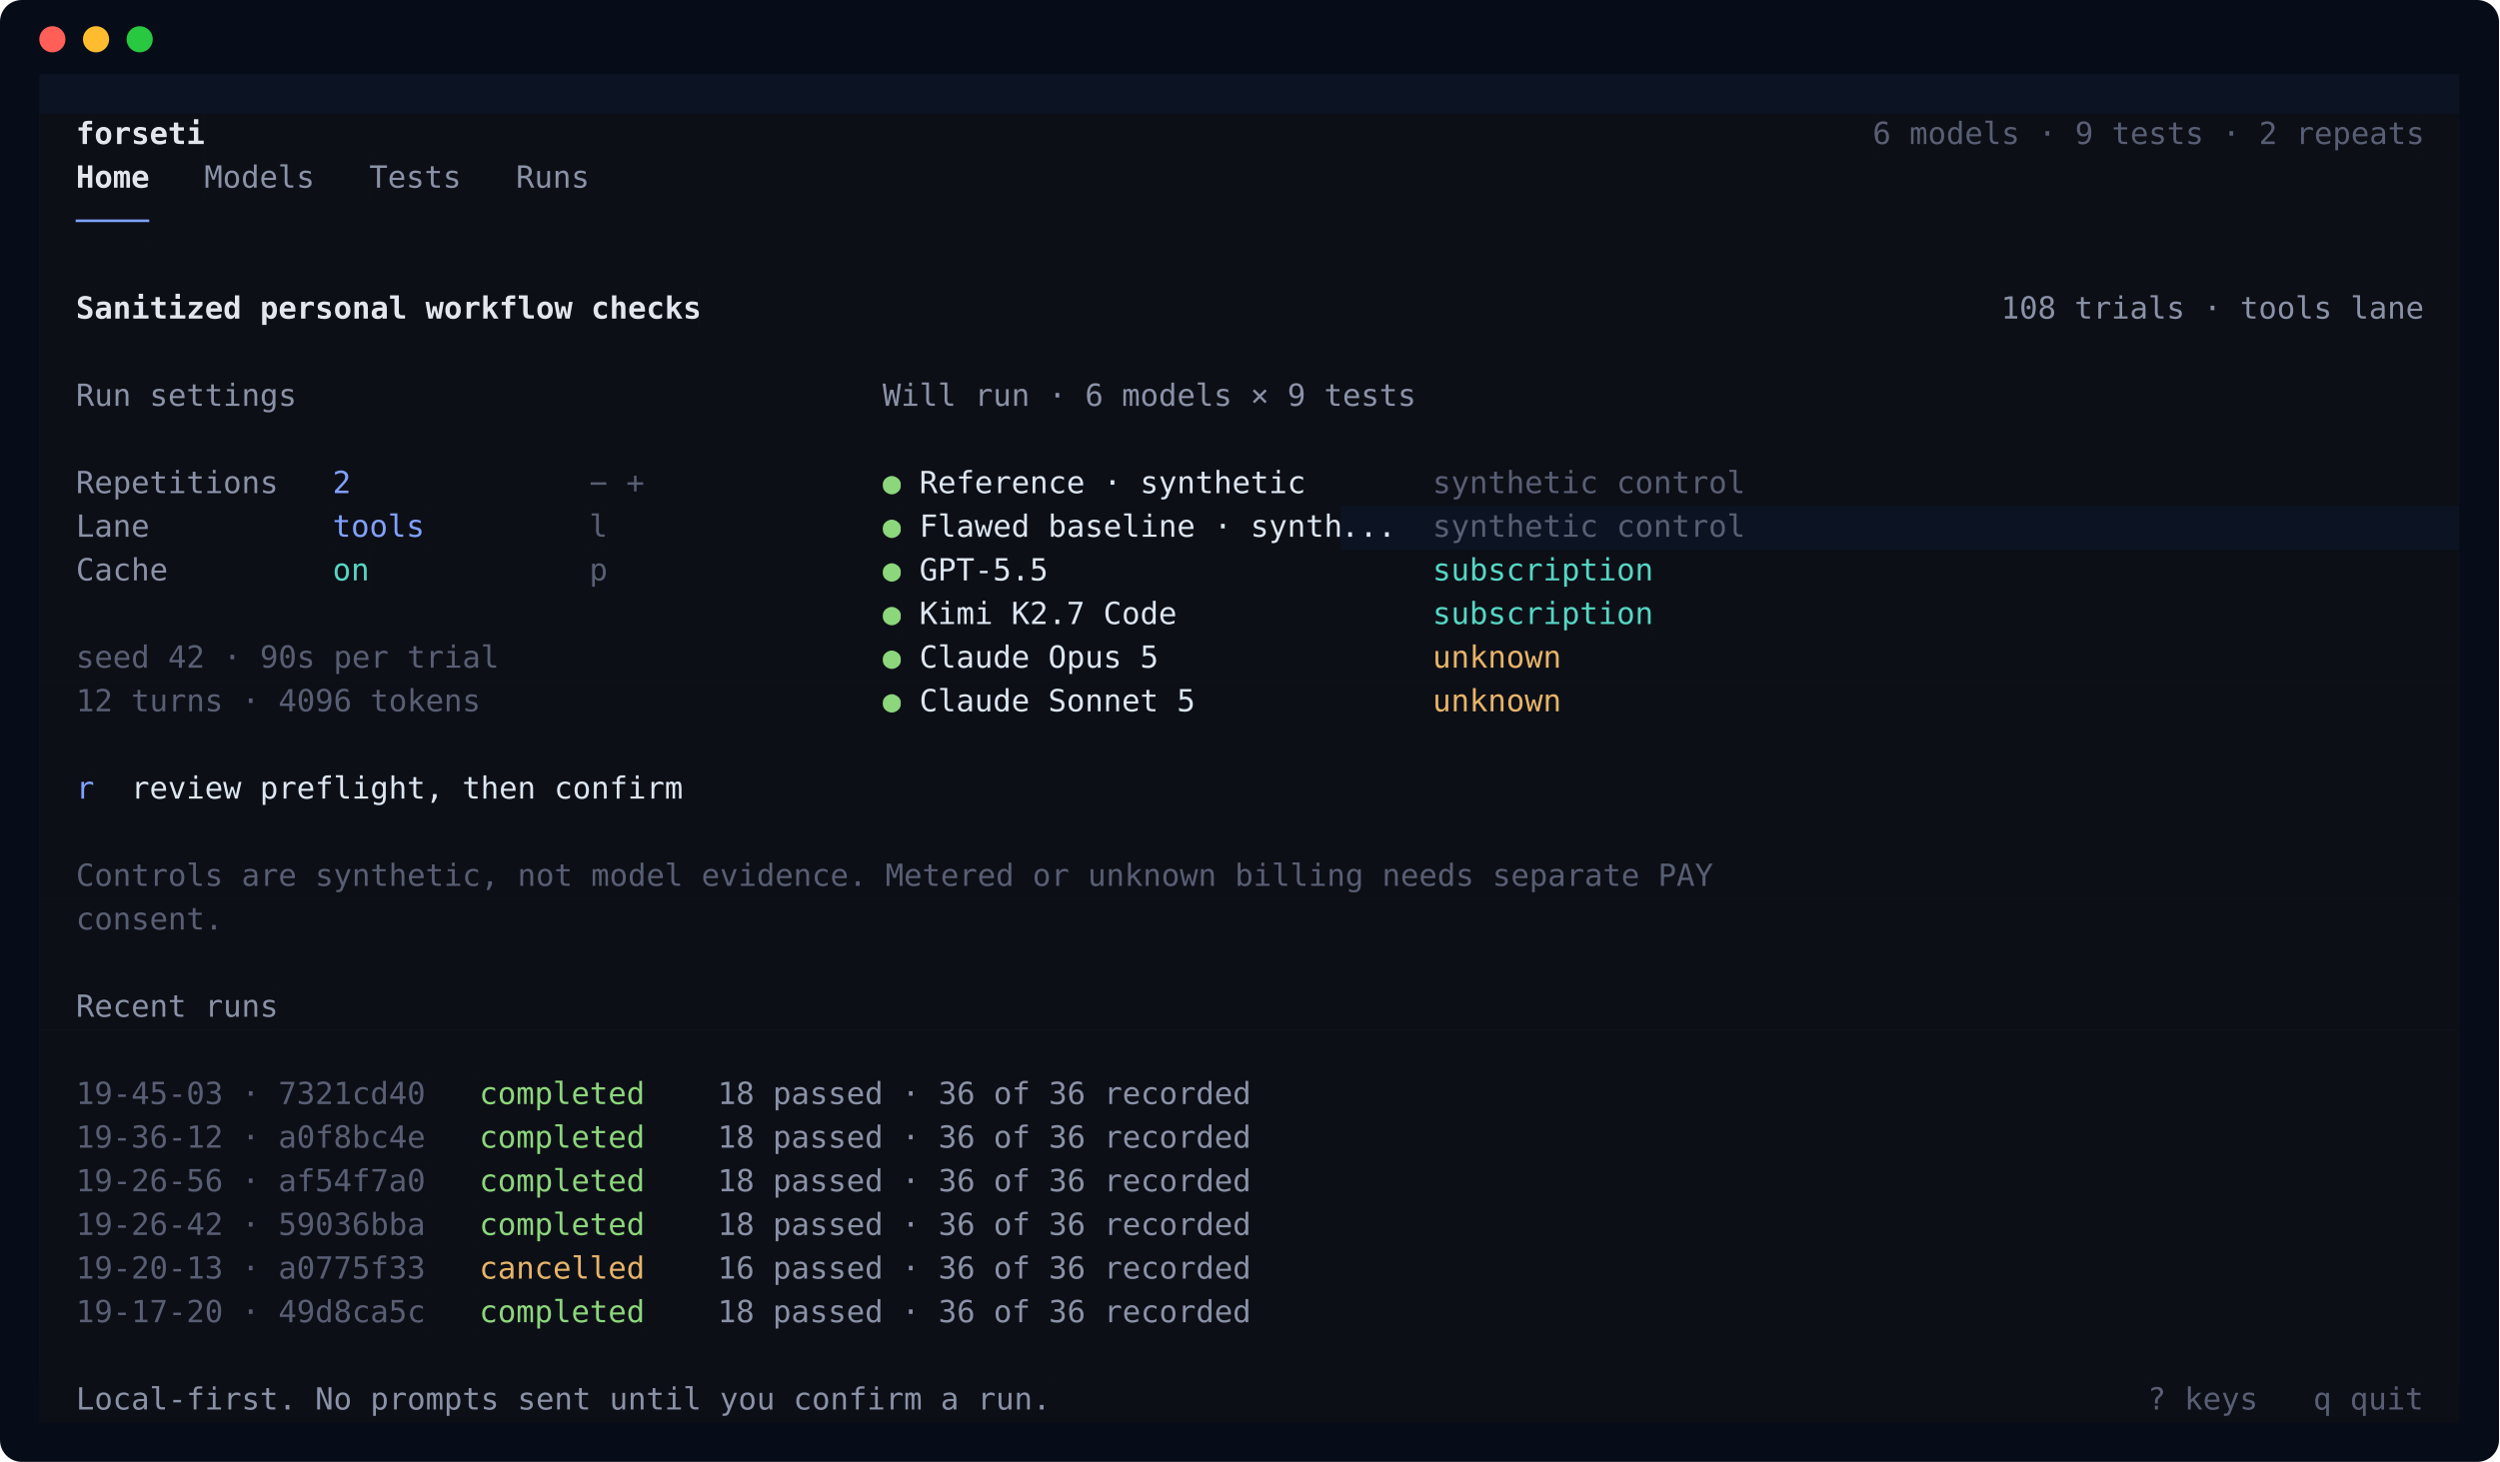
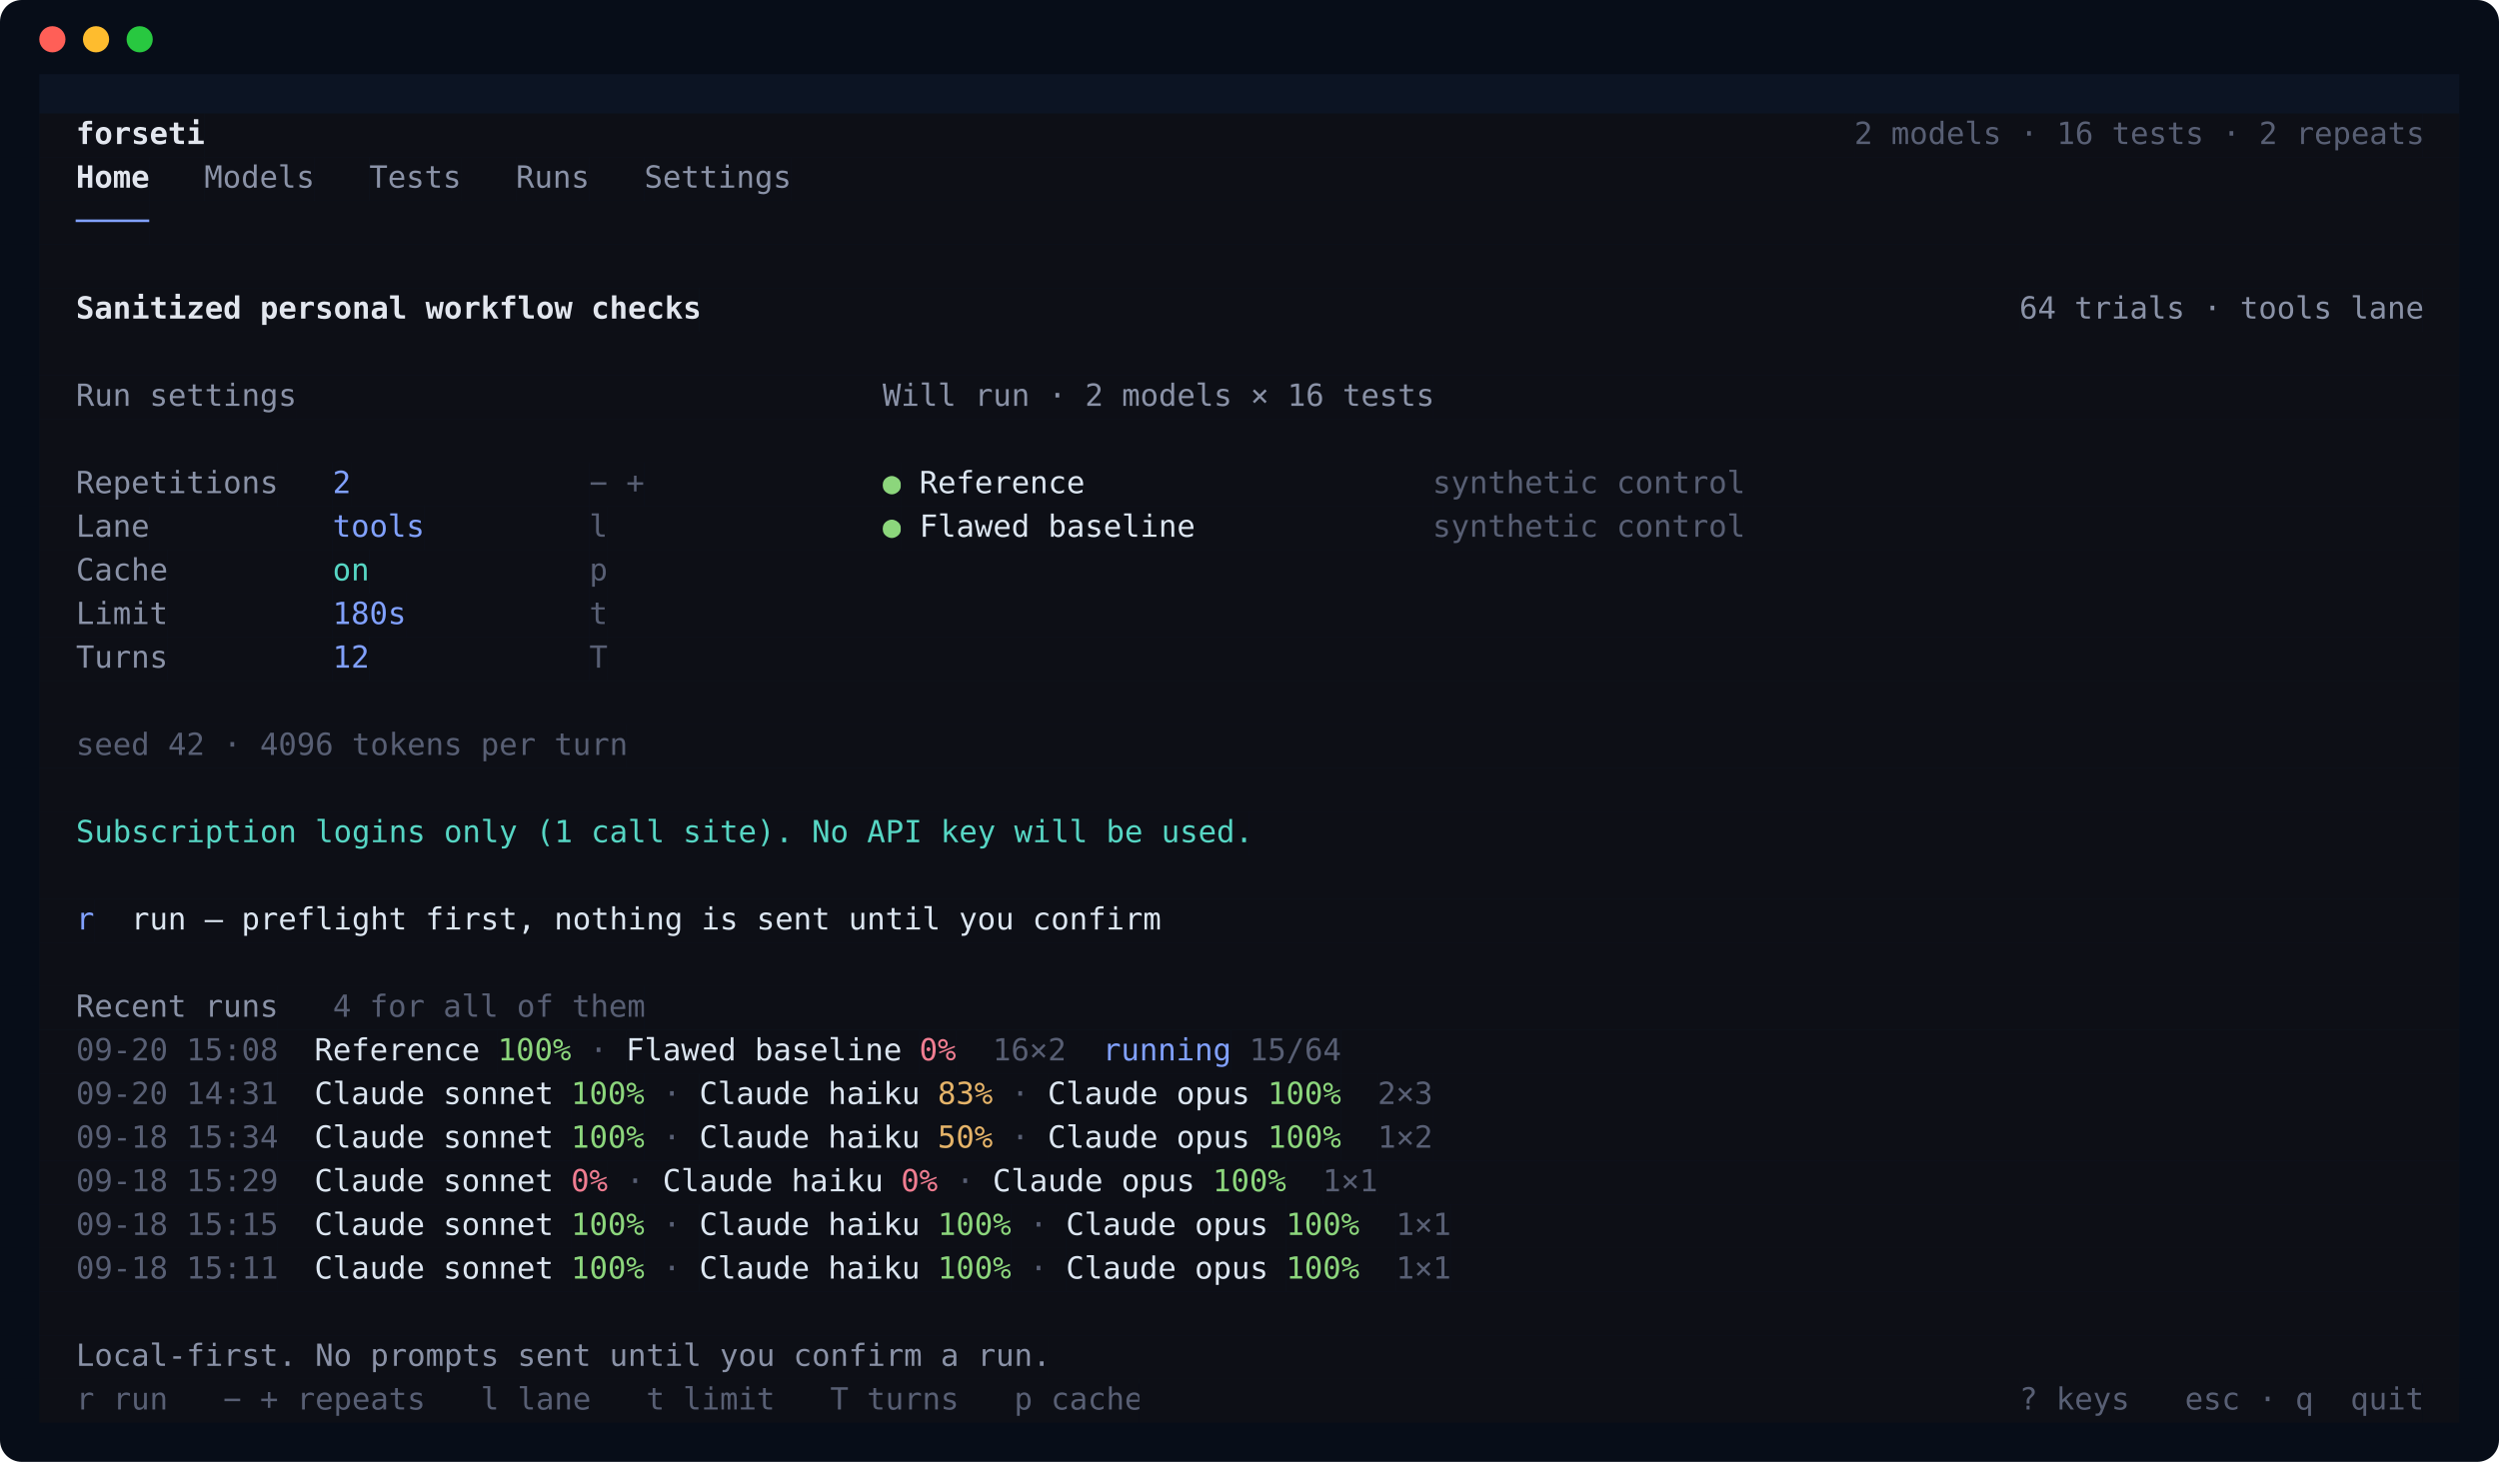
<svg xmlns="http://www.w3.org/2000/svg" width="1145" height="670" viewBox="0 0 1145 670" role="img" aria-label="Forseti terminal UI, home view">
  <rect width="100%" height="100%" rx="10" fill="#070d18" />
  <rect x="18" y="34" width="1108.8" height="600.0" fill="rgb(12,20,35)" />
  <circle cx="24" cy="18" r="6" fill="#ff5f57" />
  <circle cx="44" cy="18" r="6" fill="#febc2e" />
  <circle cx="64" cy="18" r="6" fill="#28c840" />
  <g font-family="ui-monospace, SFMono-Regular, Menlo, Consolas, monospace" font-size="14" xml:space="preserve">
    <rect x="18.0" y="52.0" width="16.8" height="20" fill="rgb(13,15,22)" />
    <rect x="34.8" y="52.0" width="58.8" height="20" fill="rgb(13,15,22)" />
    <text x="34.8" y="66.0" fill="rgb(226,230,238)" font-weight="600">forseti</text>
-     <rect x="93.6" y="52.0" width="764.4" height="20" fill="rgb(13,15,22)" />
-     <rect x="858.0" y="52.0" width="252.0" height="20" fill="rgb(13,15,22)" />
-     <text x="858.0" y="66.0" fill="rgb(88,95,116)">6 models · 9 tests · 2 repeats</text>
+     <rect x="93.6" y="52.0" width="756.0" height="20" fill="rgb(13,15,22)" />
+     <rect x="849.6" y="52.0" width="260.4" height="20" fill="rgb(13,15,22)" />
+     <text x="849.6" y="66.0" fill="rgb(88,95,116)">2 models · 16 tests · 2 repeats</text>
    <rect x="1110.0" y="52.0" width="16.8" height="20" fill="rgb(13,15,22)" />
    <rect x="18.0" y="72.0" width="16.8" height="20" fill="rgb(13,15,22)" />
    <rect x="34.8" y="72.0" width="33.6" height="20" fill="rgb(13,15,22)" />
    <text x="34.8" y="86.0" fill="rgb(226,230,238)" font-weight="600">Home</text>
    <rect x="68.4" y="72.0" width="25.2" height="20" fill="rgb(13,15,22)" />
    <rect x="93.6" y="72.0" width="50.4" height="20" fill="rgb(13,15,22)" />
    <text x="93.6" y="86.0" fill="rgb(138,146,167)">Models</text>
    <rect x="144.0" y="72.0" width="25.2" height="20" fill="rgb(13,15,22)" />
    <rect x="169.2" y="72.0" width="42.0" height="20" fill="rgb(13,15,22)" />
    <text x="169.2" y="86.0" fill="rgb(138,146,167)">Tests</text>
    <rect x="211.2" y="72.0" width="25.2" height="20" fill="rgb(13,15,22)" />
    <rect x="236.4" y="72.0" width="33.6" height="20" fill="rgb(13,15,22)" />
    <text x="236.4" y="86.0" fill="rgb(138,146,167)">Runs</text>
-     <rect x="270.0" y="72.0" width="856.8" height="20" fill="rgb(13,15,22)" />
+     <rect x="270.0" y="72.0" width="25.2" height="20" fill="rgb(13,15,22)" />
+     <rect x="295.2" y="72.0" width="67.2" height="20" fill="rgb(13,15,22)" />
+     <text x="295.2" y="86.0" fill="rgb(138,146,167)">Settings</text>
+     <rect x="362.4" y="72.0" width="764.4" height="20" fill="rgb(13,15,22)" />
    <rect x="18.0" y="92.0" width="16.8" height="20" fill="rgb(13,15,22)" />
    <rect x="34.8" y="92.0" width="33.6" height="20" fill="rgb(13,15,22)" />
    <text x="34.8" y="106.0" fill="rgb(129,161,255)">────</text>
    <rect x="68.4" y="92.0" width="1058.4" height="20" fill="rgb(13,15,22)" />
    <rect x="18.0" y="112.0" width="1108.8" height="20" fill="rgb(13,15,22)" />
    <rect x="18.0" y="132.0" width="16.8" height="20" fill="rgb(13,15,22)" />
    <rect x="34.8" y="132.0" width="285.6" height="20" fill="rgb(13,15,22)" />
    <text x="34.8" y="146.0" fill="rgb(226,230,238)" font-weight="600">Sanitized personal workflow checks</text>
-     <rect x="320.4" y="132.0" width="596.4" height="20" fill="rgb(13,15,22)" />
-     <rect x="916.8" y="132.0" width="193.2" height="20" fill="rgb(13,15,22)" />
-     <text x="916.8" y="146.0" fill="rgb(138,146,167)">108 trials · tools lane</text>
+     <rect x="320.4" y="132.0" width="604.8" height="20" fill="rgb(13,15,22)" />
+     <rect x="925.2" y="132.0" width="184.8" height="20" fill="rgb(13,15,22)" />
+     <text x="925.2" y="146.0" fill="rgb(138,146,167)">64 trials · tools lane</text>
    <rect x="1110.0" y="132.0" width="16.8" height="20" fill="rgb(13,15,22)" />
    <rect x="18.0" y="152.0" width="1108.8" height="20" fill="rgb(13,15,22)" />
    <rect x="18.0" y="172.0" width="16.8" height="20" fill="rgb(13,15,22)" />
    <rect x="34.8" y="172.0" width="100.8" height="20" fill="rgb(13,15,22)" />
    <text x="34.8" y="186.0" fill="rgb(138,146,167)">Run settings</text>
    <rect x="135.6" y="172.0" width="268.8" height="20" fill="rgb(13,15,22)" />
-     <rect x="404.4" y="172.0" width="243.6" height="20" fill="rgb(13,15,22)" />
-     <text x="404.4" y="186.0" fill="rgb(138,146,167)">Will run · 6 models × 9 tests</text>
-     <rect x="648.0" y="172.0" width="478.8" height="20" fill="rgb(13,15,22)" />
+     <rect x="404.4" y="172.0" width="252.0" height="20" fill="rgb(13,15,22)" />
+     <text x="404.4" y="186.0" fill="rgb(138,146,167)">Will run · 2 models × 16 tests</text>
+     <rect x="656.4" y="172.0" width="470.4" height="20" fill="rgb(13,15,22)" />
    <rect x="18.0" y="192.0" width="1108.8" height="20" fill="rgb(13,15,22)" />
    <rect x="18.0" y="212.0" width="16.8" height="20" fill="rgb(13,15,22)" />
    <rect x="34.8" y="212.0" width="92.4" height="20" fill="rgb(13,15,22)" />
    <text x="34.8" y="226.0" fill="rgb(138,146,167)">Repetitions</text>
    <rect x="127.2" y="212.0" width="25.2" height="20" fill="rgb(13,15,22)" />
    <rect x="152.4" y="212.0" width="8.4" height="20" fill="rgb(13,15,22)" />
    <text x="152.4" y="226.0" fill="rgb(129,161,255)">2</text>
    <rect x="160.8" y="212.0" width="109.2" height="20" fill="rgb(13,15,22)" />
    <rect x="270.0" y="212.0" width="25.2" height="20" fill="rgb(13,15,22)" />
    <text x="270.0" y="226.0" fill="rgb(88,95,116)">− +</text>
    <rect x="295.2" y="212.0" width="109.2" height="20" fill="rgb(13,15,22)" />
    <rect x="404.4" y="212.0" width="8.4" height="20" fill="rgb(13,15,22)" />
    <text x="404.4" y="226.0" fill="rgb(140,214,124)">●</text>
    <rect x="412.8" y="212.0" width="243.6" height="20" fill="rgb(13,15,22)" />
-     <text x="412.8" y="226.0" fill="rgb(220,230,241)"> Reference · synthetic       </text>
+     <text x="412.8" y="226.0" fill="rgb(220,230,241)"> Reference                   </text>
    <rect x="656.4" y="212.0" width="142.8" height="20" fill="rgb(13,15,22)" />
    <text x="656.4" y="226.0" fill="rgb(88,95,116)">synthetic control</text>
    <rect x="799.2" y="212.0" width="327.6" height="20" fill="rgb(13,15,22)" />
    <rect x="18.0" y="232.0" width="16.8" height="20" fill="rgb(13,15,22)" />
    <rect x="34.8" y="232.0" width="33.6" height="20" fill="rgb(13,15,22)" />
    <text x="34.8" y="246.0" fill="rgb(138,146,167)">Lane</text>
    <rect x="68.4" y="232.0" width="84.0" height="20" fill="rgb(13,15,22)" />
    <rect x="152.4" y="232.0" width="42.0" height="20" fill="rgb(13,15,22)" />
    <text x="152.4" y="246.0" fill="rgb(129,161,255)">tools</text>
    <rect x="194.4" y="232.0" width="75.6" height="20" fill="rgb(13,15,22)" />
    <rect x="270.0" y="232.0" width="8.4" height="20" fill="rgb(13,15,22)" />
    <text x="270.0" y="246.0" fill="rgb(88,95,116)">l</text>
    <rect x="278.4" y="232.0" width="126.0" height="20" fill="rgb(13,15,22)" />
    <rect x="404.4" y="232.0" width="8.4" height="20" fill="rgb(13,15,22)" />
    <text x="404.4" y="246.0" fill="rgb(140,214,124)">●</text>
-     <rect x="412.8" y="232.0" width="201.6" height="20" fill="rgb(13,15,22)" />
-     <text x="412.8" y="246.0" fill="rgb(220,230,241)"> Flawed baseline · synth</text>
-     <text x="614.4" y="246.0" fill="rgb(220,230,241)">...</text>
+     <rect x="412.8" y="232.0" width="243.6" height="20" fill="rgb(13,15,22)" />
+     <text x="412.8" y="246.0" fill="rgb(220,230,241)"> Flawed baseline             </text>
+     <rect x="656.4" y="232.0" width="142.8" height="20" fill="rgb(13,15,22)" />
    <text x="656.4" y="246.0" fill="rgb(88,95,116)">synthetic control</text>
+     <rect x="799.2" y="232.0" width="327.6" height="20" fill="rgb(13,15,22)" />
    <rect x="18.0" y="252.0" width="16.8" height="20" fill="rgb(13,15,22)" />
    <rect x="34.8" y="252.0" width="42.0" height="20" fill="rgb(13,15,22)" />
    <text x="34.8" y="266.0" fill="rgb(138,146,167)">Cache</text>
    <rect x="76.8" y="252.0" width="75.6" height="20" fill="rgb(13,15,22)" />
    <rect x="152.4" y="252.0" width="16.8" height="20" fill="rgb(13,15,22)" />
    <text x="152.4" y="266.0" fill="rgb(86,214,196)">on</text>
    <rect x="169.2" y="252.0" width="100.8" height="20" fill="rgb(13,15,22)" />
    <rect x="270.0" y="252.0" width="8.4" height="20" fill="rgb(13,15,22)" />
    <text x="270.0" y="266.0" fill="rgb(88,95,116)">p</text>
-     <rect x="278.4" y="252.0" width="126.0" height="20" fill="rgb(13,15,22)" />
-     <rect x="404.4" y="252.0" width="8.4" height="20" fill="rgb(13,15,22)" />
-     <text x="404.4" y="266.0" fill="rgb(140,214,124)">●</text>
-     <rect x="412.8" y="252.0" width="243.6" height="20" fill="rgb(13,15,22)" />
-     <text x="412.8" y="266.0" fill="rgb(220,230,241)"> GPT-5.5                     </text>
-     <rect x="656.4" y="252.0" width="100.8" height="20" fill="rgb(13,15,22)" />
-     <text x="656.4" y="266.0" fill="rgb(86,214,196)">subscription</text>
-     <rect x="757.2" y="252.0" width="369.6" height="20" fill="rgb(13,15,22)" />
-     <rect x="18.0" y="272.0" width="386.4" height="20" fill="rgb(13,15,22)" />
-     <rect x="404.4" y="272.0" width="8.4" height="20" fill="rgb(13,15,22)" />
-     <text x="404.4" y="286.0" fill="rgb(140,214,124)">●</text>
-     <rect x="412.8" y="272.0" width="243.6" height="20" fill="rgb(13,15,22)" />
-     <text x="412.8" y="286.0" fill="rgb(220,230,241)"> Kimi K2.7 Code              </text>
-     <rect x="656.4" y="272.0" width="100.8" height="20" fill="rgb(13,15,22)" />
-     <text x="656.4" y="286.0" fill="rgb(86,214,196)">subscription</text>
-     <rect x="757.2" y="272.0" width="369.6" height="20" fill="rgb(13,15,22)" />
+     <rect x="278.4" y="252.0" width="848.4" height="20" fill="rgb(13,15,22)" />
+     <rect x="18.0" y="272.0" width="16.8" height="20" fill="rgb(13,15,22)" />
+     <rect x="34.8" y="272.0" width="42.0" height="20" fill="rgb(13,15,22)" />
+     <text x="34.8" y="286.0" fill="rgb(138,146,167)">Limit</text>
+     <rect x="76.8" y="272.0" width="75.6" height="20" fill="rgb(13,15,22)" />
+     <rect x="152.4" y="272.0" width="33.6" height="20" fill="rgb(13,15,22)" />
+     <text x="152.4" y="286.0" fill="rgb(129,161,255)">180s</text>
+     <rect x="186.0" y="272.0" width="84.0" height="20" fill="rgb(13,15,22)" />
+     <rect x="270.0" y="272.0" width="8.4" height="20" fill="rgb(13,15,22)" />
+     <text x="270.0" y="286.0" fill="rgb(88,95,116)">t</text>
+     <rect x="278.4" y="272.0" width="848.4" height="20" fill="rgb(13,15,22)" />
    <rect x="18.0" y="292.0" width="16.8" height="20" fill="rgb(13,15,22)" />
-     <rect x="34.8" y="292.0" width="193.2" height="20" fill="rgb(13,15,22)" />
-     <text x="34.8" y="306.0" fill="rgb(88,95,116)">seed 42 · 90s per trial</text>
-     <rect x="228.0" y="292.0" width="176.4" height="20" fill="rgb(13,15,22)" />
-     <rect x="404.4" y="292.0" width="8.4" height="20" fill="rgb(13,15,22)" />
-     <text x="404.4" y="306.0" fill="rgb(140,214,124)">●</text>
-     <rect x="412.8" y="292.0" width="243.6" height="20" fill="rgb(13,15,22)" />
-     <text x="412.8" y="306.0" fill="rgb(220,230,241)"> Claude Opus 5               </text>
-     <rect x="656.4" y="292.0" width="58.8" height="20" fill="rgb(13,15,22)" />
-     <text x="656.4" y="306.0" fill="rgb(230,180,105)">unknown</text>
-     <rect x="715.2" y="292.0" width="411.6" height="20" fill="rgb(13,15,22)" />
-     <rect x="18.0" y="312.0" width="16.8" height="20" fill="rgb(13,15,22)" />
-     <rect x="34.8" y="312.0" width="184.8" height="20" fill="rgb(13,15,22)" />
-     <text x="34.8" y="326.0" fill="rgb(88,95,116)">12 turns · 4096 tokens</text>
-     <rect x="219.6" y="312.0" width="184.8" height="20" fill="rgb(13,15,22)" />
-     <rect x="404.4" y="312.0" width="8.4" height="20" fill="rgb(13,15,22)" />
-     <text x="404.4" y="326.0" fill="rgb(140,214,124)">●</text>
-     <rect x="412.8" y="312.0" width="243.6" height="20" fill="rgb(13,15,22)" />
-     <text x="412.8" y="326.0" fill="rgb(220,230,241)"> Claude Sonnet 5             </text>
-     <rect x="656.4" y="312.0" width="58.8" height="20" fill="rgb(13,15,22)" />
-     <text x="656.4" y="326.0" fill="rgb(230,180,105)">unknown</text>
-     <rect x="715.2" y="312.0" width="411.6" height="20" fill="rgb(13,15,22)" />
-     <rect x="18.0" y="332.0" width="1108.8" height="20" fill="rgb(13,15,22)" />
-     <rect x="18.0" y="352.0" width="16.8" height="20" fill="rgb(13,15,22)" />
-     <rect x="34.8" y="352.0" width="8.4" height="20" fill="rgb(13,15,22)" />
-     <text x="34.8" y="366.0" fill="rgb(129,161,255)">r</text>
-     <rect x="43.2" y="352.0" width="1083.6" height="20" fill="rgb(13,15,22)" />
-     <text x="43.2" y="366.0" fill="rgb(220,230,241)">  review preflight, then confirm                                                                                                 </text>
-     <rect x="18.0" y="372.0" width="1108.8" height="20" fill="rgb(13,15,22)" />
-     <rect x="18.0" y="392.0" width="16.8" height="20" fill="rgb(13,15,22)" />
-     <rect x="34.8" y="392.0" width="789.6" height="20" fill="rgb(13,15,22)" />
-     <text x="34.8" y="406.0" fill="rgb(88,95,116)">Controls are synthetic, not model evidence. Metered or unknown billing needs separate PAY     </text>
-     <rect x="824.4" y="392.0" width="302.4" height="20" fill="rgb(13,15,22)" />
+     <rect x="34.8" y="292.0" width="42.0" height="20" fill="rgb(13,15,22)" />
+     <text x="34.8" y="306.0" fill="rgb(138,146,167)">Turns</text>
+     <rect x="76.8" y="292.0" width="75.6" height="20" fill="rgb(13,15,22)" />
+     <rect x="152.4" y="292.0" width="16.8" height="20" fill="rgb(13,15,22)" />
+     <text x="152.4" y="306.0" fill="rgb(129,161,255)">12</text>
+     <rect x="169.2" y="292.0" width="100.8" height="20" fill="rgb(13,15,22)" />
+     <rect x="270.0" y="292.0" width="8.4" height="20" fill="rgb(13,15,22)" />
+     <text x="270.0" y="306.0" fill="rgb(88,95,116)">T</text>
+     <rect x="278.4" y="292.0" width="848.4" height="20" fill="rgb(13,15,22)" />
+     <rect x="18.0" y="312.0" width="1108.8" height="20" fill="rgb(13,15,22)" />
+     <rect x="18.0" y="332.0" width="16.8" height="20" fill="rgb(13,15,22)" />
+     <rect x="34.8" y="332.0" width="252.0" height="20" fill="rgb(13,15,22)" />
+     <text x="34.8" y="346.0" fill="rgb(88,95,116)">seed 42 · 4096 tokens per turn</text>
+     <rect x="286.8" y="332.0" width="840.0" height="20" fill="rgb(13,15,22)" />
+     <rect x="18.0" y="352.0" width="1108.8" height="20" fill="rgb(13,15,22)" />
+     <rect x="18.0" y="372.0" width="16.8" height="20" fill="rgb(13,15,22)" />
+     <rect x="34.8" y="372.0" width="537.6" height="20" fill="rgb(13,15,22)" />
+     <text x="34.8" y="386.0" fill="rgb(86,214,196)">Subscription logins only (1 call site). No API key will be used.</text>
+     <rect x="572.4" y="372.0" width="554.4" height="20" fill="rgb(13,15,22)" />
+     <rect x="18.0" y="392.0" width="1108.8" height="20" fill="rgb(13,15,22)" />
    <rect x="18.0" y="412.0" width="16.8" height="20" fill="rgb(13,15,22)" />
-     <rect x="34.8" y="412.0" width="789.6" height="20" fill="rgb(13,15,22)" />
-     <text x="34.8" y="426.0" fill="rgb(88,95,116)">consent.                                                                                      </text>
-     <rect x="824.4" y="412.0" width="302.4" height="20" fill="rgb(13,15,22)" />
+     <rect x="34.8" y="412.0" width="8.4" height="20" fill="rgb(13,15,22)" />
+     <text x="34.8" y="426.0" fill="rgb(129,161,255)">r</text>
+     <rect x="43.2" y="412.0" width="1083.6" height="20" fill="rgb(13,15,22)" />
+     <text x="43.2" y="426.0" fill="rgb(220,230,241)">  run — preflight first, nothing is sent until you confirm                                                                       </text>
    <rect x="18.0" y="432.0" width="1108.8" height="20" fill="rgb(13,15,22)" />
    <rect x="18.0" y="452.0" width="16.8" height="20" fill="rgb(13,15,22)" />
    <rect x="34.8" y="452.0" width="92.4" height="20" fill="rgb(13,15,22)" />
    <text x="34.8" y="466.0" fill="rgb(138,146,167)">Recent runs</text>
-     <rect x="127.2" y="452.0" width="999.6" height="20" fill="rgb(13,15,22)" />
-     <rect x="18.0" y="472.0" width="1108.8" height="20" fill="rgb(13,15,22)" />
+     <rect x="127.2" y="452.0" width="168.0" height="20" fill="rgb(13,15,22)" />
+     <text x="127.2" y="466.0" fill="rgb(88,95,116)">   4 for all of them</text>
+     <rect x="295.2" y="452.0" width="831.6" height="20" fill="rgb(13,15,22)" />
+     <rect x="18.0" y="472.0" width="16.8" height="20" fill="rgb(13,15,22)" />
+     <rect x="34.8" y="472.0" width="92.4" height="20" fill="rgb(13,15,22)" />
+     <text x="34.8" y="486.0" fill="rgb(88,95,116)">09-20 15:08</text>
+     <rect x="127.2" y="472.0" width="100.8" height="20" fill="rgb(13,15,22)" />
+     <text x="127.2" y="486.0" fill="rgb(220,230,241)">  Reference </text>
+     <rect x="228.0" y="472.0" width="33.6" height="20" fill="rgb(13,15,22)" />
+     <text x="228.0" y="486.0" fill="rgb(140,214,124)">100%</text>
+     <rect x="261.6" y="472.0" width="25.2" height="20" fill="rgb(13,15,22)" />
+     <text x="261.6" y="486.0" fill="rgb(88,95,116)"> · </text>
+     <rect x="286.8" y="472.0" width="134.4" height="20" fill="rgb(13,15,22)" />
+     <text x="286.8" y="486.0" fill="rgb(220,230,241)">Flawed baseline </text>
+     <rect x="421.2" y="472.0" width="16.8" height="20" fill="rgb(13,15,22)" />
+     <text x="421.2" y="486.0" fill="rgb(240,125,145)">0%</text>
+     <rect x="438.0" y="472.0" width="16.8" height="20" fill="rgb(13,15,22)" />
+     <rect x="454.8" y="472.0" width="33.6" height="20" fill="rgb(13,15,22)" />
+     <text x="454.8" y="486.0" fill="rgb(88,95,116)">16×2</text>
+     <rect x="488.4" y="472.0" width="16.8" height="20" fill="rgb(13,15,22)" />
+     <rect x="505.2" y="472.0" width="58.8" height="20" fill="rgb(13,15,22)" />
+     <text x="505.2" y="486.0" fill="rgb(129,161,255)">running</text>
+     <rect x="564.0" y="472.0" width="50.4" height="20" fill="rgb(13,15,22)" />
+     <text x="564.0" y="486.0" fill="rgb(88,95,116)"> 15/64</text>
+     <rect x="614.4" y="472.0" width="512.4" height="20" fill="rgb(13,15,22)" />
    <rect x="18.0" y="492.0" width="16.8" height="20" fill="rgb(13,15,22)" />
-     <rect x="34.8" y="492.0" width="159.6" height="20" fill="rgb(13,15,22)" />
-     <text x="34.8" y="506.0" fill="rgb(88,95,116)">19-45-03 · 7321cd40</text>
-     <rect x="194.4" y="492.0" width="25.2" height="20" fill="rgb(13,15,22)" />
-     <rect x="219.6" y="492.0" width="75.6" height="20" fill="rgb(13,15,22)" />
-     <text x="219.6" y="506.0" fill="rgb(140,214,124)">completed</text>
-     <rect x="295.2" y="492.0" width="33.6" height="20" fill="rgb(13,15,22)" />
-     <rect x="328.8" y="492.0" width="243.6" height="20" fill="rgb(13,15,22)" />
-     <text x="328.8" y="506.0" fill="rgb(138,146,167)">18 passed · 36 of 36 recorded</text>
-     <rect x="572.4" y="492.0" width="554.4" height="20" fill="rgb(13,15,22)" />
+     <rect x="34.8" y="492.0" width="92.4" height="20" fill="rgb(13,15,22)" />
+     <text x="34.8" y="506.0" fill="rgb(88,95,116)">09-20 14:31</text>
+     <rect x="127.2" y="492.0" width="134.4" height="20" fill="rgb(13,15,22)" />
+     <text x="127.2" y="506.0" fill="rgb(220,230,241)">  Claude sonnet </text>
+     <rect x="261.6" y="492.0" width="33.6" height="20" fill="rgb(13,15,22)" />
+     <text x="261.6" y="506.0" fill="rgb(140,214,124)">100%</text>
+     <rect x="295.2" y="492.0" width="25.2" height="20" fill="rgb(13,15,22)" />
+     <text x="295.2" y="506.0" fill="rgb(88,95,116)"> · </text>
+     <rect x="320.4" y="492.0" width="109.2" height="20" fill="rgb(13,15,22)" />
+     <text x="320.4" y="506.0" fill="rgb(220,230,241)">Claude haiku </text>
+     <rect x="429.6" y="492.0" width="25.2" height="20" fill="rgb(13,15,22)" />
+     <text x="429.6" y="506.0" fill="rgb(230,180,105)">83%</text>
+     <rect x="454.8" y="492.0" width="25.2" height="20" fill="rgb(13,15,22)" />
+     <text x="454.8" y="506.0" fill="rgb(88,95,116)"> · </text>
+     <rect x="480.0" y="492.0" width="100.8" height="20" fill="rgb(13,15,22)" />
+     <text x="480.0" y="506.0" fill="rgb(220,230,241)">Claude opus </text>
+     <rect x="580.8" y="492.0" width="33.6" height="20" fill="rgb(13,15,22)" />
+     <text x="580.8" y="506.0" fill="rgb(140,214,124)">100%</text>
+     <rect x="614.4" y="492.0" width="16.8" height="20" fill="rgb(13,15,22)" />
+     <rect x="631.2" y="492.0" width="25.2" height="20" fill="rgb(13,15,22)" />
+     <text x="631.2" y="506.0" fill="rgb(88,95,116)">2×3</text>
+     <rect x="656.4" y="492.0" width="470.4" height="20" fill="rgb(13,15,22)" />
    <rect x="18.0" y="512.0" width="16.8" height="20" fill="rgb(13,15,22)" />
-     <rect x="34.8" y="512.0" width="159.6" height="20" fill="rgb(13,15,22)" />
-     <text x="34.8" y="526.0" fill="rgb(88,95,116)">19-36-12 · a0f8bc4e</text>
-     <rect x="194.4" y="512.0" width="25.2" height="20" fill="rgb(13,15,22)" />
-     <rect x="219.6" y="512.0" width="75.6" height="20" fill="rgb(13,15,22)" />
-     <text x="219.6" y="526.0" fill="rgb(140,214,124)">completed</text>
-     <rect x="295.2" y="512.0" width="33.6" height="20" fill="rgb(13,15,22)" />
-     <rect x="328.8" y="512.0" width="243.6" height="20" fill="rgb(13,15,22)" />
-     <text x="328.8" y="526.0" fill="rgb(138,146,167)">18 passed · 36 of 36 recorded</text>
-     <rect x="572.4" y="512.0" width="554.4" height="20" fill="rgb(13,15,22)" />
+     <rect x="34.8" y="512.0" width="92.4" height="20" fill="rgb(13,15,22)" />
+     <text x="34.8" y="526.0" fill="rgb(88,95,116)">09-18 15:34</text>
+     <rect x="127.2" y="512.0" width="134.4" height="20" fill="rgb(13,15,22)" />
+     <text x="127.2" y="526.0" fill="rgb(220,230,241)">  Claude sonnet </text>
+     <rect x="261.6" y="512.0" width="33.6" height="20" fill="rgb(13,15,22)" />
+     <text x="261.6" y="526.0" fill="rgb(140,214,124)">100%</text>
+     <rect x="295.2" y="512.0" width="25.2" height="20" fill="rgb(13,15,22)" />
+     <text x="295.2" y="526.0" fill="rgb(88,95,116)"> · </text>
+     <rect x="320.4" y="512.0" width="109.2" height="20" fill="rgb(13,15,22)" />
+     <text x="320.4" y="526.0" fill="rgb(220,230,241)">Claude haiku </text>
+     <rect x="429.6" y="512.0" width="25.2" height="20" fill="rgb(13,15,22)" />
+     <text x="429.6" y="526.0" fill="rgb(230,180,105)">50%</text>
+     <rect x="454.8" y="512.0" width="25.2" height="20" fill="rgb(13,15,22)" />
+     <text x="454.8" y="526.0" fill="rgb(88,95,116)"> · </text>
+     <rect x="480.0" y="512.0" width="100.8" height="20" fill="rgb(13,15,22)" />
+     <text x="480.0" y="526.0" fill="rgb(220,230,241)">Claude opus </text>
+     <rect x="580.8" y="512.0" width="33.6" height="20" fill="rgb(13,15,22)" />
+     <text x="580.8" y="526.0" fill="rgb(140,214,124)">100%</text>
+     <rect x="614.4" y="512.0" width="16.8" height="20" fill="rgb(13,15,22)" />
+     <rect x="631.2" y="512.0" width="25.2" height="20" fill="rgb(13,15,22)" />
+     <text x="631.2" y="526.0" fill="rgb(88,95,116)">1×2</text>
+     <rect x="656.4" y="512.0" width="470.4" height="20" fill="rgb(13,15,22)" />
    <rect x="18.0" y="532.0" width="16.8" height="20" fill="rgb(13,15,22)" />
-     <rect x="34.8" y="532.0" width="159.6" height="20" fill="rgb(13,15,22)" />
-     <text x="34.8" y="546.0" fill="rgb(88,95,116)">19-26-56 · af54f7a0</text>
-     <rect x="194.4" y="532.0" width="25.2" height="20" fill="rgb(13,15,22)" />
-     <rect x="219.6" y="532.0" width="75.6" height="20" fill="rgb(13,15,22)" />
-     <text x="219.6" y="546.0" fill="rgb(140,214,124)">completed</text>
-     <rect x="295.2" y="532.0" width="33.6" height="20" fill="rgb(13,15,22)" />
-     <rect x="328.8" y="532.0" width="243.6" height="20" fill="rgb(13,15,22)" />
-     <text x="328.8" y="546.0" fill="rgb(138,146,167)">18 passed · 36 of 36 recorded</text>
-     <rect x="572.4" y="532.0" width="554.4" height="20" fill="rgb(13,15,22)" />
+     <rect x="34.8" y="532.0" width="92.4" height="20" fill="rgb(13,15,22)" />
+     <text x="34.8" y="546.0" fill="rgb(88,95,116)">09-18 15:29</text>
+     <rect x="127.2" y="532.0" width="134.4" height="20" fill="rgb(13,15,22)" />
+     <text x="127.2" y="546.0" fill="rgb(220,230,241)">  Claude sonnet </text>
+     <rect x="261.6" y="532.0" width="16.8" height="20" fill="rgb(13,15,22)" />
+     <text x="261.6" y="546.0" fill="rgb(240,125,145)">0%</text>
+     <rect x="278.4" y="532.0" width="25.2" height="20" fill="rgb(13,15,22)" />
+     <text x="278.4" y="546.0" fill="rgb(88,95,116)"> · </text>
+     <rect x="303.6" y="532.0" width="109.2" height="20" fill="rgb(13,15,22)" />
+     <text x="303.6" y="546.0" fill="rgb(220,230,241)">Claude haiku </text>
+     <rect x="412.8" y="532.0" width="16.8" height="20" fill="rgb(13,15,22)" />
+     <text x="412.8" y="546.0" fill="rgb(240,125,145)">0%</text>
+     <rect x="429.6" y="532.0" width="25.2" height="20" fill="rgb(13,15,22)" />
+     <text x="429.6" y="546.0" fill="rgb(88,95,116)"> · </text>
+     <rect x="454.8" y="532.0" width="100.8" height="20" fill="rgb(13,15,22)" />
+     <text x="454.8" y="546.0" fill="rgb(220,230,241)">Claude opus </text>
+     <rect x="555.6" y="532.0" width="33.6" height="20" fill="rgb(13,15,22)" />
+     <text x="555.6" y="546.0" fill="rgb(140,214,124)">100%</text>
+     <rect x="589.2" y="532.0" width="16.8" height="20" fill="rgb(13,15,22)" />
+     <rect x="606.0" y="532.0" width="25.2" height="20" fill="rgb(13,15,22)" />
+     <text x="606.0" y="546.0" fill="rgb(88,95,116)">1×1</text>
+     <rect x="631.2" y="532.0" width="495.6" height="20" fill="rgb(13,15,22)" />
    <rect x="18.0" y="552.0" width="16.8" height="20" fill="rgb(13,15,22)" />
-     <rect x="34.8" y="552.0" width="159.6" height="20" fill="rgb(13,15,22)" />
-     <text x="34.8" y="566.0" fill="rgb(88,95,116)">19-26-42 · 59036bba</text>
-     <rect x="194.4" y="552.0" width="25.2" height="20" fill="rgb(13,15,22)" />
-     <rect x="219.6" y="552.0" width="75.6" height="20" fill="rgb(13,15,22)" />
-     <text x="219.6" y="566.0" fill="rgb(140,214,124)">completed</text>
-     <rect x="295.2" y="552.0" width="33.6" height="20" fill="rgb(13,15,22)" />
-     <rect x="328.8" y="552.0" width="243.6" height="20" fill="rgb(13,15,22)" />
-     <text x="328.8" y="566.0" fill="rgb(138,146,167)">18 passed · 36 of 36 recorded</text>
-     <rect x="572.4" y="552.0" width="554.4" height="20" fill="rgb(13,15,22)" />
+     <rect x="34.8" y="552.0" width="92.4" height="20" fill="rgb(13,15,22)" />
+     <text x="34.8" y="566.0" fill="rgb(88,95,116)">09-18 15:15</text>
+     <rect x="127.2" y="552.0" width="134.4" height="20" fill="rgb(13,15,22)" />
+     <text x="127.2" y="566.0" fill="rgb(220,230,241)">  Claude sonnet </text>
+     <rect x="261.6" y="552.0" width="33.6" height="20" fill="rgb(13,15,22)" />
+     <text x="261.6" y="566.0" fill="rgb(140,214,124)">100%</text>
+     <rect x="295.2" y="552.0" width="25.2" height="20" fill="rgb(13,15,22)" />
+     <text x="295.2" y="566.0" fill="rgb(88,95,116)"> · </text>
+     <rect x="320.4" y="552.0" width="109.2" height="20" fill="rgb(13,15,22)" />
+     <text x="320.4" y="566.0" fill="rgb(220,230,241)">Claude haiku </text>
+     <rect x="429.6" y="552.0" width="33.6" height="20" fill="rgb(13,15,22)" />
+     <text x="429.6" y="566.0" fill="rgb(140,214,124)">100%</text>
+     <rect x="463.2" y="552.0" width="25.2" height="20" fill="rgb(13,15,22)" />
+     <text x="463.2" y="566.0" fill="rgb(88,95,116)"> · </text>
+     <rect x="488.4" y="552.0" width="100.8" height="20" fill="rgb(13,15,22)" />
+     <text x="488.4" y="566.0" fill="rgb(220,230,241)">Claude opus </text>
+     <rect x="589.2" y="552.0" width="33.6" height="20" fill="rgb(13,15,22)" />
+     <text x="589.2" y="566.0" fill="rgb(140,214,124)">100%</text>
+     <rect x="622.8" y="552.0" width="16.8" height="20" fill="rgb(13,15,22)" />
+     <rect x="639.6" y="552.0" width="25.2" height="20" fill="rgb(13,15,22)" />
+     <text x="639.6" y="566.0" fill="rgb(88,95,116)">1×1</text>
+     <rect x="664.8" y="552.0" width="462.0" height="20" fill="rgb(13,15,22)" />
    <rect x="18.0" y="572.0" width="16.8" height="20" fill="rgb(13,15,22)" />
-     <rect x="34.8" y="572.0" width="159.6" height="20" fill="rgb(13,15,22)" />
-     <text x="34.8" y="586.0" fill="rgb(88,95,116)">19-20-13 · a0775f33</text>
-     <rect x="194.4" y="572.0" width="25.2" height="20" fill="rgb(13,15,22)" />
-     <rect x="219.6" y="572.0" width="75.6" height="20" fill="rgb(13,15,22)" />
-     <text x="219.6" y="586.0" fill="rgb(230,180,105)">cancelled</text>
-     <rect x="295.2" y="572.0" width="33.6" height="20" fill="rgb(13,15,22)" />
-     <rect x="328.8" y="572.0" width="243.6" height="20" fill="rgb(13,15,22)" />
-     <text x="328.8" y="586.0" fill="rgb(138,146,167)">16 passed · 36 of 36 recorded</text>
-     <rect x="572.4" y="572.0" width="554.4" height="20" fill="rgb(13,15,22)" />
-     <rect x="18.0" y="592.0" width="16.8" height="20" fill="rgb(13,15,22)" />
-     <rect x="34.8" y="592.0" width="159.6" height="20" fill="rgb(13,15,22)" />
-     <text x="34.8" y="606.0" fill="rgb(88,95,116)">19-17-20 · 49d8ca5c</text>
-     <rect x="194.4" y="592.0" width="25.2" height="20" fill="rgb(13,15,22)" />
-     <rect x="219.6" y="592.0" width="75.6" height="20" fill="rgb(13,15,22)" />
-     <text x="219.6" y="606.0" fill="rgb(140,214,124)">completed</text>
-     <rect x="295.2" y="592.0" width="33.6" height="20" fill="rgb(13,15,22)" />
-     <rect x="328.8" y="592.0" width="243.6" height="20" fill="rgb(13,15,22)" />
-     <text x="328.8" y="606.0" fill="rgb(138,146,167)">18 passed · 36 of 36 recorded</text>
-     <rect x="572.4" y="592.0" width="554.4" height="20" fill="rgb(13,15,22)" />
-     <rect x="18.0" y="612.0" width="1108.8" height="20" fill="rgb(13,15,22)" />
+     <rect x="34.8" y="572.0" width="92.4" height="20" fill="rgb(13,15,22)" />
+     <text x="34.8" y="586.0" fill="rgb(88,95,116)">09-18 15:11</text>
+     <rect x="127.2" y="572.0" width="134.4" height="20" fill="rgb(13,15,22)" />
+     <text x="127.2" y="586.0" fill="rgb(220,230,241)">  Claude sonnet </text>
+     <rect x="261.6" y="572.0" width="33.6" height="20" fill="rgb(13,15,22)" />
+     <text x="261.6" y="586.0" fill="rgb(140,214,124)">100%</text>
+     <rect x="295.2" y="572.0" width="25.2" height="20" fill="rgb(13,15,22)" />
+     <text x="295.2" y="586.0" fill="rgb(88,95,116)"> · </text>
+     <rect x="320.4" y="572.0" width="109.2" height="20" fill="rgb(13,15,22)" />
+     <text x="320.4" y="586.0" fill="rgb(220,230,241)">Claude haiku </text>
+     <rect x="429.6" y="572.0" width="33.6" height="20" fill="rgb(13,15,22)" />
+     <text x="429.6" y="586.0" fill="rgb(140,214,124)">100%</text>
+     <rect x="463.2" y="572.0" width="25.2" height="20" fill="rgb(13,15,22)" />
+     <text x="463.2" y="586.0" fill="rgb(88,95,116)"> · </text>
+     <rect x="488.4" y="572.0" width="100.8" height="20" fill="rgb(13,15,22)" />
+     <text x="488.4" y="586.0" fill="rgb(220,230,241)">Claude opus </text>
+     <rect x="589.2" y="572.0" width="33.6" height="20" fill="rgb(13,15,22)" />
+     <text x="589.2" y="586.0" fill="rgb(140,214,124)">100%</text>
+     <rect x="622.8" y="572.0" width="16.8" height="20" fill="rgb(13,15,22)" />
+     <rect x="639.6" y="572.0" width="25.2" height="20" fill="rgb(13,15,22)" />
+     <text x="639.6" y="586.0" fill="rgb(88,95,116)">1×1</text>
+     <rect x="664.8" y="572.0" width="462.0" height="20" fill="rgb(13,15,22)" />
+     <rect x="18.0" y="592.0" width="1108.8" height="20" fill="rgb(13,15,22)" />
+     <rect x="18.0" y="612.0" width="16.8" height="20" fill="rgb(13,15,22)" />
+     <rect x="34.8" y="612.0" width="445.2" height="20" fill="rgb(13,15,22)" />
+     <text x="34.8" y="626.0" fill="rgb(138,146,167)">Local-first. No prompts sent until you confirm a run.</text>
+     <rect x="480.0" y="612.0" width="646.8" height="20" fill="rgb(13,15,22)" />
    <rect x="18.0" y="632.0" width="16.8" height="20" fill="rgb(13,15,22)" />
-     <rect x="34.8" y="632.0" width="445.2" height="20" fill="rgb(13,15,22)" />
-     <text x="34.8" y="646.0" fill="rgb(138,146,167)">Local-first. No prompts sent until you confirm a run.</text>
-     <rect x="480.0" y="632.0" width="504.0" height="20" fill="rgb(13,15,22)" />
-     <rect x="984.0" y="632.0" width="126.0" height="20" fill="rgb(13,15,22)" />
-     <text x="984.0" y="646.0" fill="rgb(88,95,116)">? keys   q quit</text>
+     <rect x="34.8" y="632.0" width="487.2" height="20" fill="rgb(13,15,22)" />
+     <text x="34.8" y="646.0" fill="rgb(88,95,116)">r run   − + repeats   l lane   t limit   T turns   p cache</text>
+     <rect x="522.0" y="632.0" width="403.2" height="20" fill="rgb(13,15,22)" />
+     <rect x="925.2" y="632.0" width="184.8" height="20" fill="rgb(13,15,22)" />
+     <text x="925.2" y="646.0" fill="rgb(88,95,116)">? keys   esc · q  quit</text>
    <rect x="1110.0" y="632.0" width="16.8" height="20" fill="rgb(13,15,22)" />
  </g>
</svg>
